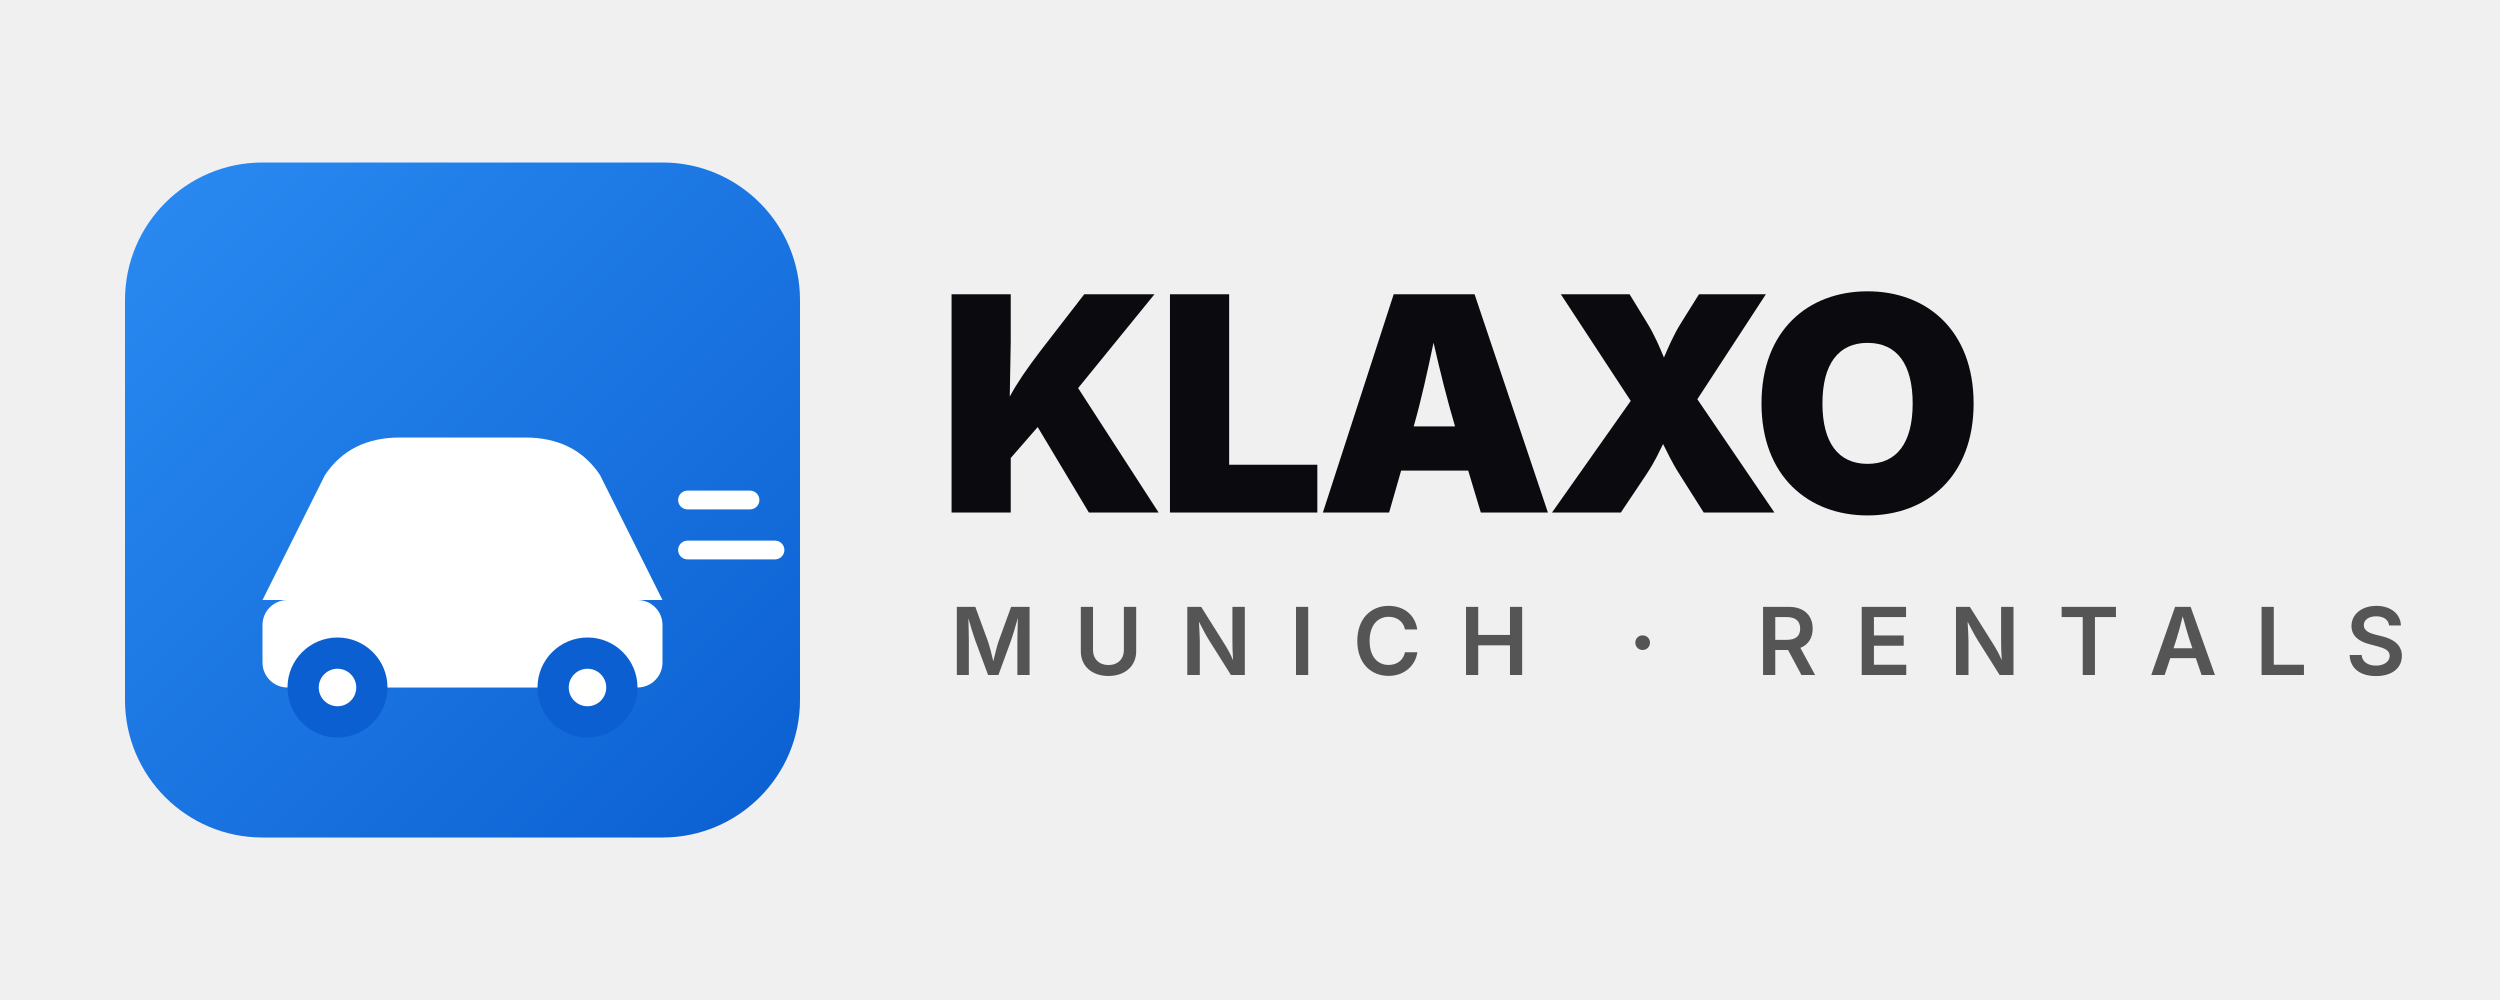
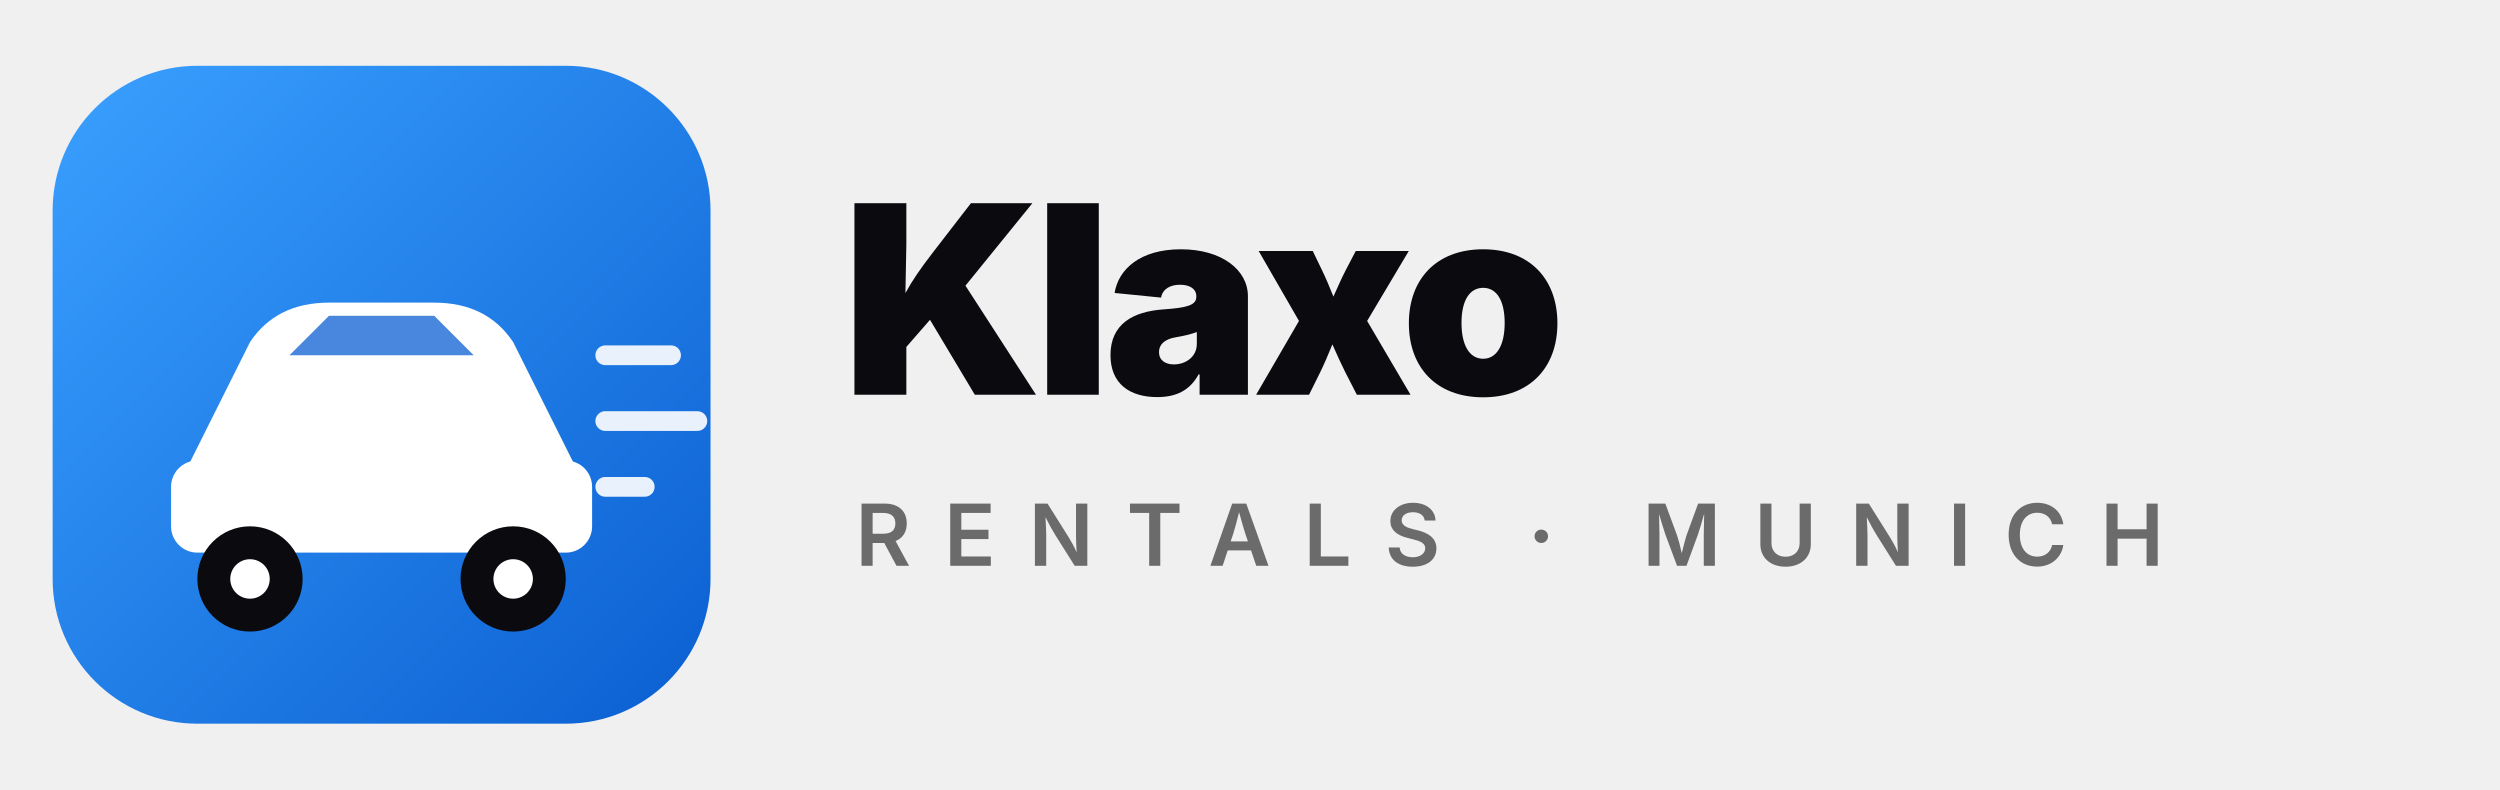
- <svg xmlns="http://www.w3.org/2000/svg" viewBox="0 0 400 160" role="img" aria-label="Klaxo GmbH">
+ <svg xmlns="http://www.w3.org/2000/svg" viewBox="0 0 380 120" role="img" aria-label="Klaxo GmbH">
  <defs>
-     <linearGradient id="klx-g" x1="0" y1="0" x2="1" y2="1">
-       <stop offset="0%" stop-color="#2A8BF2" />
+     <linearGradient id="klx-ic" x1="0" y1="0" x2="1" y2="1">
+       <stop offset="0%" stop-color="#3AA0FF" />
      <stop offset="100%" stop-color="#0B5FD1" />
    </linearGradient>
  </defs>
-   <g transform="translate(20 26)">
-     <rect x="0" y="0" width="108" height="108" rx="22" fill="url(#klx-g)" />
-     <path d="M22 70 L32 50 Q36 44 44 44 H64 Q72 44 76 50 L86 70 H22 Z" fill="#fff" />
-     <rect x="22" y="70" width="64" height="14" rx="4" fill="#fff" />
-     <circle cx="34" cy="84" r="8" fill="#0B5FD1" />
-     <circle cx="74" cy="84" r="8" fill="#0B5FD1" />
-     <circle cx="34" cy="84" r="3" fill="#fff" />
-     <circle cx="74" cy="84" r="3" fill="#fff" />
-     <path d="M90 54 H100 M90 62 H104" stroke="#fff" stroke-width="3" stroke-linecap="round" />
+   <g transform="translate(8 10)">
+     <rect x="0" y="0" width="100" height="100" rx="22" fill="url(#klx-ic)" />
+     <path d="M20 62 L30 42 Q34 36 42 36 H58 Q66 36 70 42 L80 62 Z" fill="#fff" />
+     <rect x="18" y="60" width="64" height="14" rx="4" fill="#fff" />
+     <path d="M36 44 L42 38 H58 L64 44 Z" fill="#0B5FD1" opacity="0.75" />
+     <circle cx="30" cy="78" r="8" fill="#0B0B0F" />
+     <circle cx="70" cy="78" r="8" fill="#0B0B0F" />
+     <circle cx="30" cy="78" r="3" fill="#fff" />
+     <circle cx="70" cy="78" r="3" fill="#fff" />
+     <path d="M84 44 H94 M84 54 H98 M84 64 H90" stroke="#fff" stroke-width="3" stroke-linecap="round" opacity="0.9" />
  </g>
  <g font-family="Inter, 'Space Grotesk', system-ui, sans-serif" fill="#0B0B0F">
-     <text x="150" y="82" font-size="48" font-weight="900" letter-spacing="-1.5">KLAXO</text>
-     <text x="152" y="108" font-size="15" font-weight="600" letter-spacing="6" fill="#555">MUNICH · RENTALS</text>
+     <text x="128" y="60" font-size="40" font-weight="900" letter-spacing="-1.2">Klaxo</text>
+     <text x="130" y="86" font-size="13" font-weight="600" letter-spacing="5" fill="#6B6B6B">RENTALS · MUNICH</text>
  </g>
</svg>
